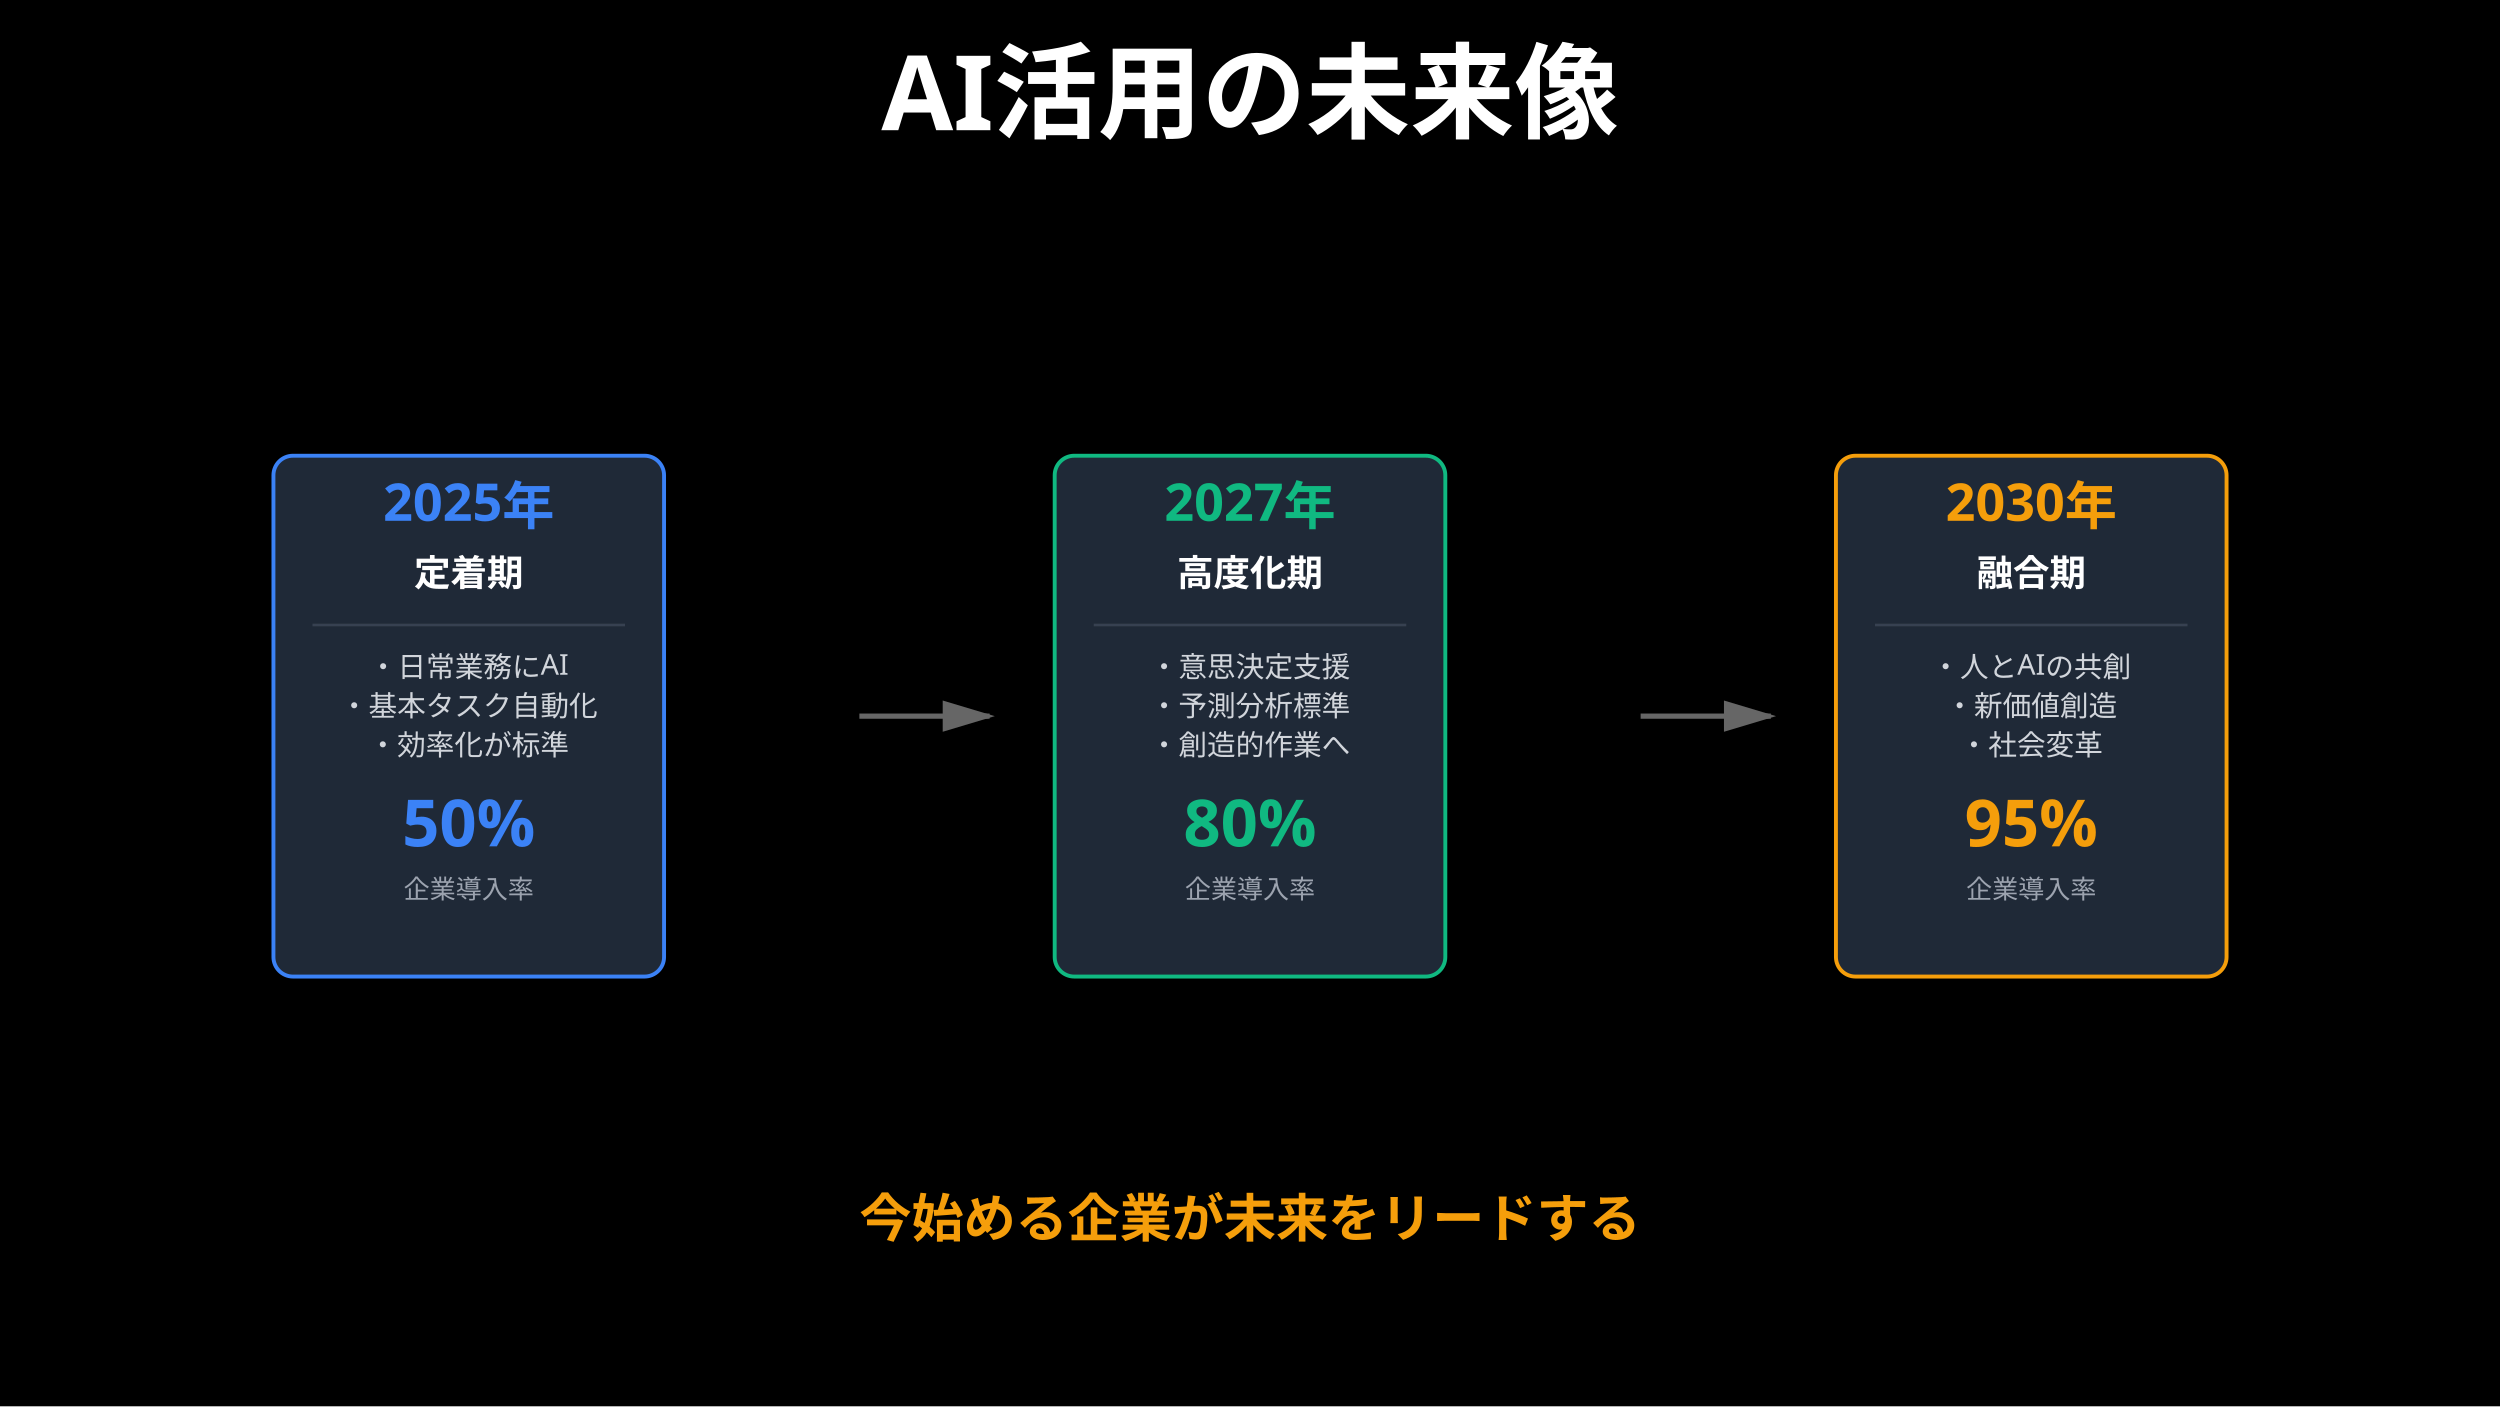
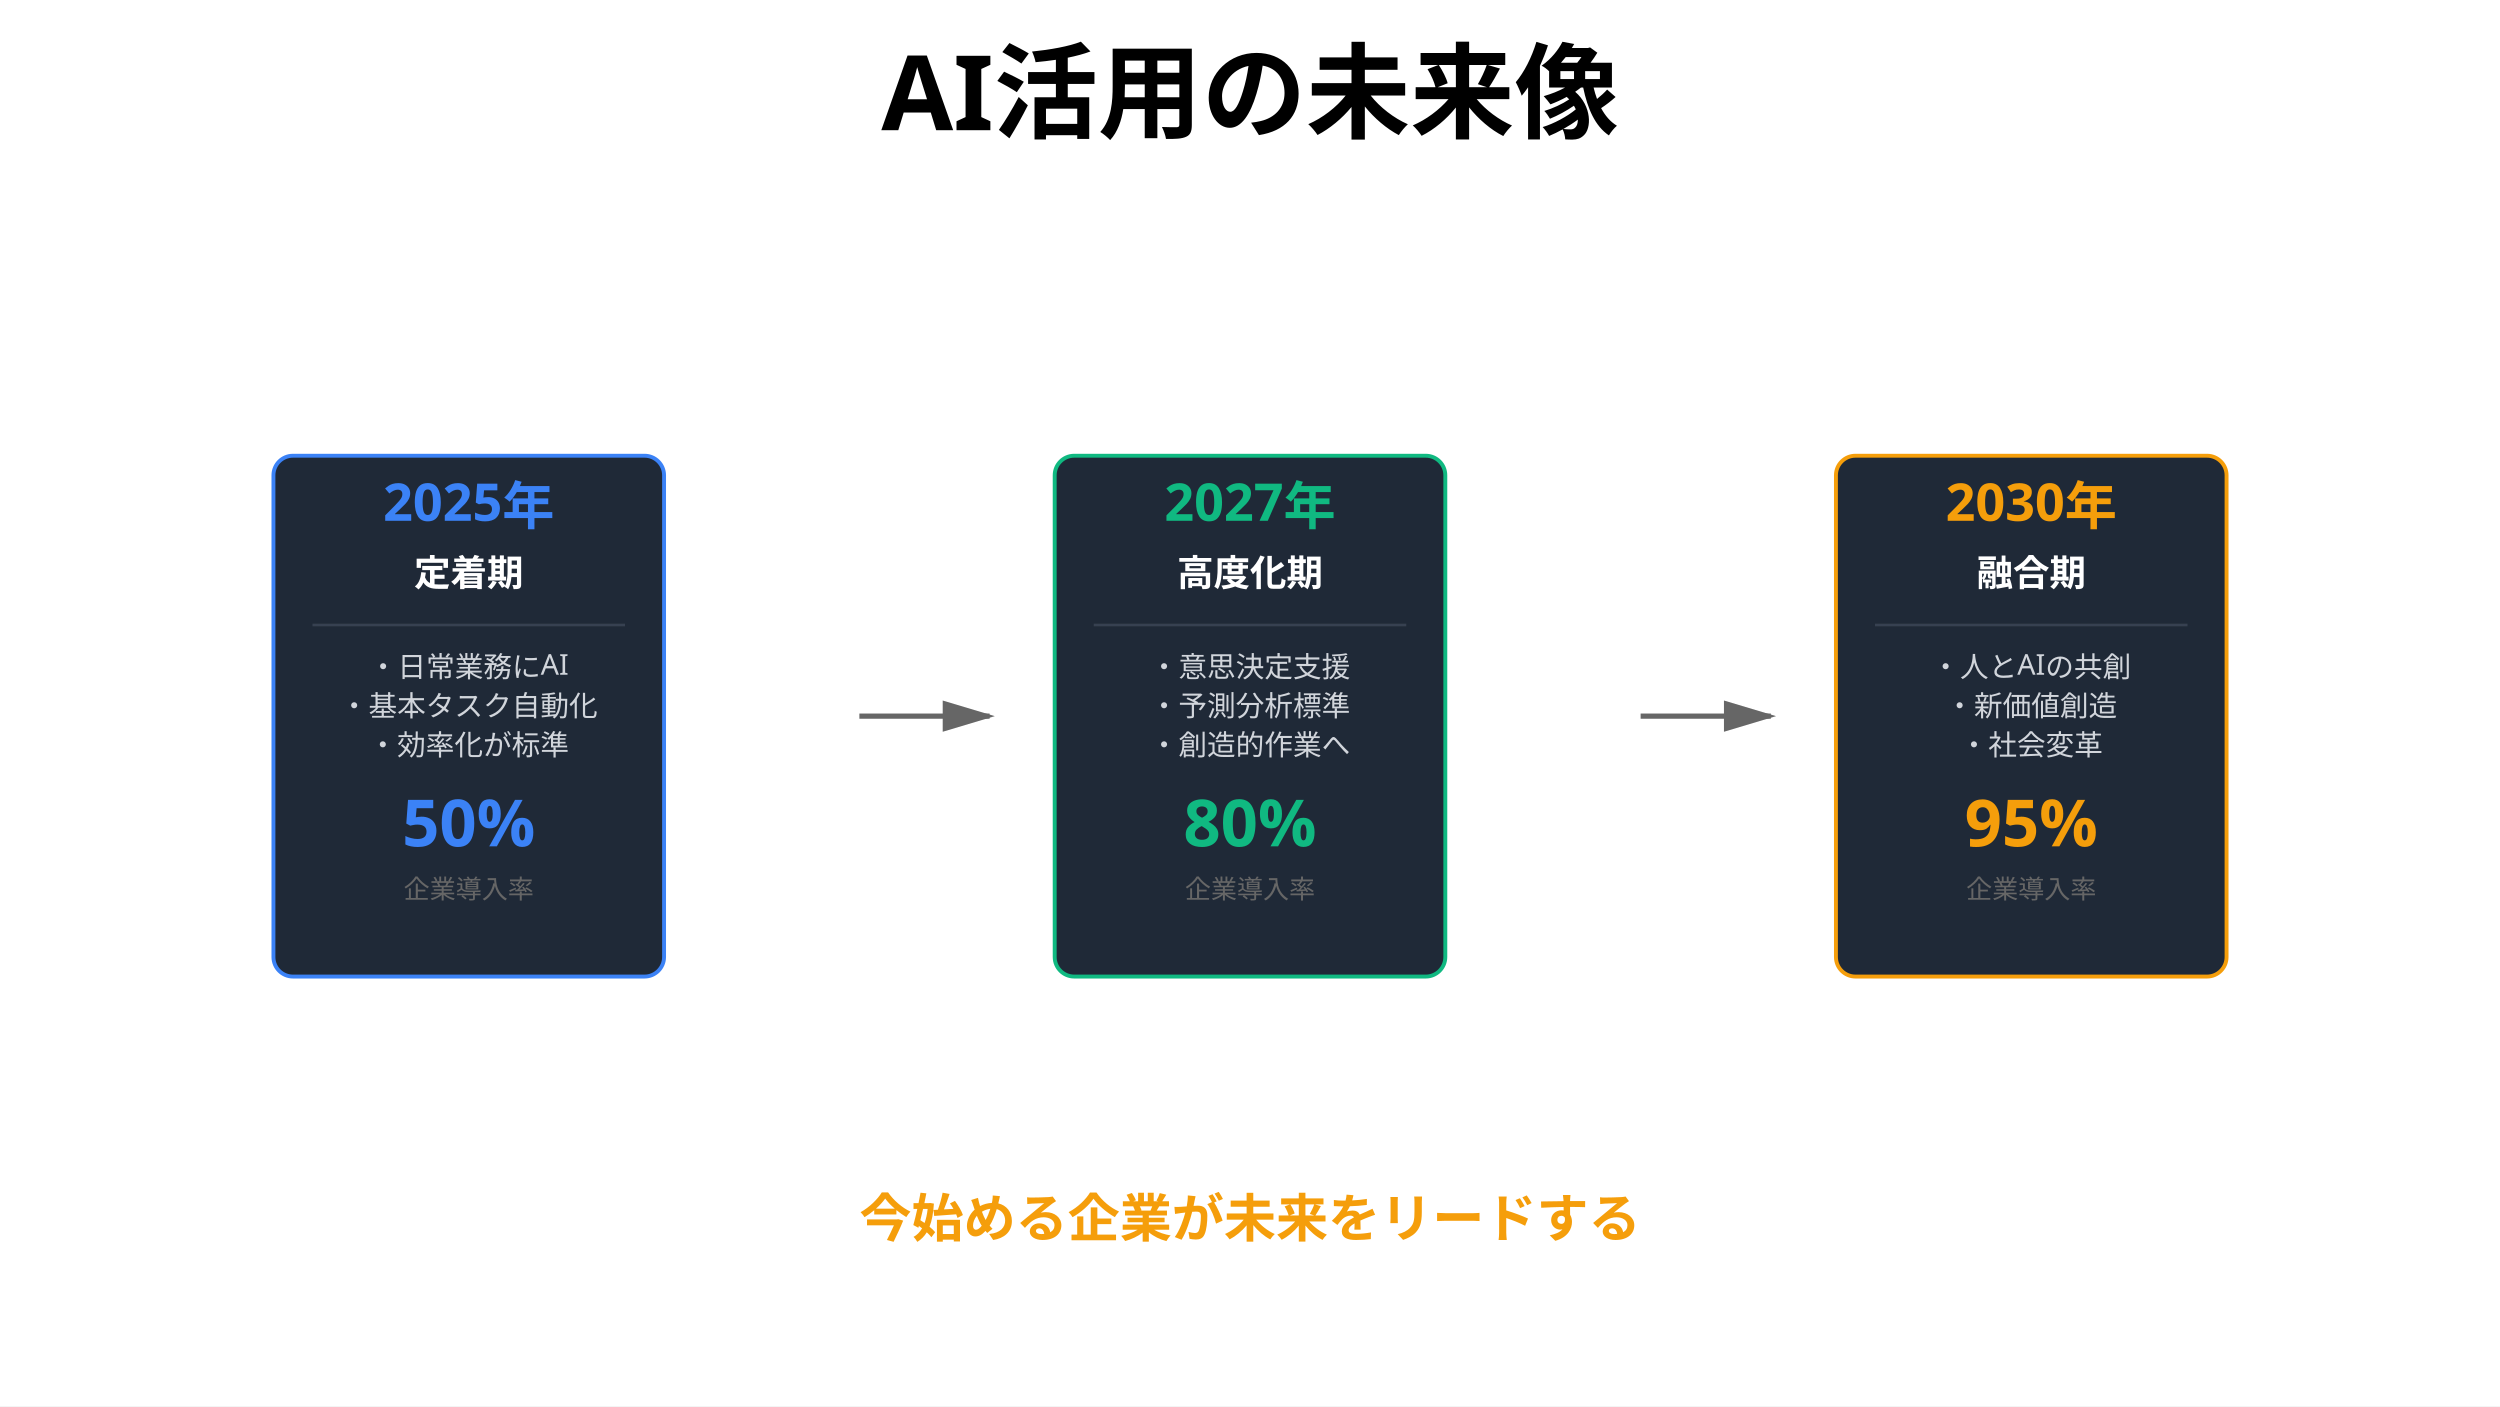
<svg xmlns="http://www.w3.org/2000/svg" viewBox="0 0 1920 1080">
-   <rect width="1920" height="1080" fill="#000000" />
-   <text x="960" y="100" font-family="Noto Sans, Noto Sans JP, sans-serif" font-size="80" font-weight="700" text-anchor="middle" fill="#FFFFFF">
+   <rect width="1920" height="1080" fill="#FFFFFF" />
+   <text x="960" y="100" font-family="Noto Sans, Noto Sans JP, sans-serif" font-size="80" font-weight="700" text-anchor="middle" fill="#000000">
    AI活用の未来像
  </text>
  <g transform="translate(960, 550)">
    <g transform="translate(-600, 0)">
      <rect x="-150" y="-200" width="300" height="400" fill="#1F2937" rx="15" stroke="#3B82F6" stroke-width="3" />
      <text x="0" y="-150" font-family="Noto Sans, Noto Sans JP, sans-serif" font-size="40" font-weight="700" text-anchor="middle" fill="#3B82F6">2025年</text>
      <text x="0" y="-100" font-family="Noto Sans, Noto Sans JP, sans-serif" font-size="28" font-weight="bold" text-anchor="middle" fill="#FFFFFF">定着期</text>
      <line x1="-120" y1="-70" x2="120" y2="-70" stroke="#374151" stroke-width="2" />
      <text x="0" y="-30" font-family="Noto Sans, Noto Sans JP, sans-serif" font-size="22" text-anchor="middle" fill="#D1D5DB">・日常業務にAI</text>
      <text x="0" y="0" font-family="Noto Sans, Noto Sans JP, sans-serif" font-size="22" text-anchor="middle" fill="#D1D5DB">・基本タスク自動化</text>
      <text x="0" y="30" font-family="Noto Sans, Noto Sans JP, sans-serif" font-size="22" text-anchor="middle" fill="#D1D5DB">・効率化が标準</text>
      <text x="0" y="100" font-family="Noto Sans, Noto Sans JP, sans-serif" font-size="50" font-weight="700" text-anchor="middle" fill="#3B82F6">50%</text>
-       <text x="0" y="140" font-family="Noto Sans, Noto Sans JP, sans-serif" font-size="20" text-anchor="middle" fill="#9CA3AF">企業導入率</text>
+       <text x="0" y="140" font-family="Noto Sans, Noto Sans JP, sans-serif" font-size="20" text-anchor="middle" fill="#666666">企業導入率</text>
    </g>
    <g transform="translate(0, 0)">
      <rect x="-150" y="-200" width="300" height="400" fill="#1F2937" rx="15" stroke="#10B981" stroke-width="3" />
      <text x="0" y="-150" font-family="Noto Sans, Noto Sans JP, sans-serif" font-size="40" font-weight="700" text-anchor="middle" fill="#10B981">2027年</text>
      <text x="0" y="-100" font-family="Noto Sans, Noto Sans JP, sans-serif" font-size="28" font-weight="bold" text-anchor="middle" fill="#FFFFFF">高度化期</text>
      <line x1="-120" y1="-70" x2="120" y2="-70" stroke="#374151" stroke-width="2" />
      <text x="0" y="-30" font-family="Noto Sans, Noto Sans JP, sans-serif" font-size="22" text-anchor="middle" fill="#D1D5DB">・意思決定支援</text>
      <text x="0" y="0" font-family="Noto Sans, Noto Sans JP, sans-serif" font-size="22" text-anchor="middle" fill="#D1D5DB">・予測分析標準</text>
      <text x="0" y="30" font-family="Noto Sans, Noto Sans JP, sans-serif" font-size="22" text-anchor="middle" fill="#D1D5DB">・創造的作業へ</text>
      <text x="0" y="100" font-family="Noto Sans, Noto Sans JP, sans-serif" font-size="50" font-weight="700" text-anchor="middle" fill="#10B981">80%</text>
-       <text x="0" y="140" font-family="Noto Sans, Noto Sans JP, sans-serif" font-size="20" text-anchor="middle" fill="#9CA3AF">企業導入率</text>
+       <text x="0" y="140" font-family="Noto Sans, Noto Sans JP, sans-serif" font-size="20" text-anchor="middle" fill="#666666">企業導入率</text>
    </g>
    <g transform="translate(600, 0)">
      <rect x="-150" y="-200" width="300" height="400" fill="#1F2937" rx="15" stroke="#F59E0B" stroke-width="3" />
      <text x="0" y="-150" font-family="Noto Sans, Noto Sans JP, sans-serif" font-size="40" font-weight="700" text-anchor="middle" fill="#F59E0B">2030年</text>
      <text x="0" y="-100" font-family="Noto Sans, Noto Sans JP, sans-serif" font-size="28" font-weight="bold" text-anchor="middle" fill="#FFFFFF">融合期</text>
      <line x1="-120" y1="-70" x2="120" y2="-70" stroke="#374151" stroke-width="2" />
      <text x="0" y="-30" font-family="Noto Sans, Noto Sans JP, sans-serif" font-size="22" text-anchor="middle" fill="#D1D5DB">・人とAIの共創</text>
      <text x="0" y="0" font-family="Noto Sans, Noto Sans JP, sans-serif" font-size="22" text-anchor="middle" fill="#D1D5DB">・新価値創造</text>
      <text x="0" y="30" font-family="Noto Sans, Noto Sans JP, sans-serif" font-size="22" text-anchor="middle" fill="#D1D5DB">・社会変革</text>
      <text x="0" y="100" font-family="Noto Sans, Noto Sans JP, sans-serif" font-size="50" font-weight="700" text-anchor="middle" fill="#F59E0B">95%</text>
-       <text x="0" y="140" font-family="Noto Sans, Noto Sans JP, sans-serif" font-size="20" text-anchor="middle" fill="#9CA3AF">企業導入率</text>
+       <text x="0" y="140" font-family="Noto Sans, Noto Sans JP, sans-serif" font-size="20" text-anchor="middle" fill="#666666">企業導入率</text>
    </g>
    <path d="M -300 0 L -200 0" stroke="#666666" stroke-width="4" fill="none" marker-end="url(#arrowhead8)" />
    <path d="M 300 0 L 400 0" stroke="#666666" stroke-width="4" fill="none" marker-end="url(#arrowhead8)" />
  </g>
  <defs>
    <marker id="arrowhead8" markerWidth="10" markerHeight="10" refX="9" refY="3" orient="auto">
      <polygon points="0 0, 10 3, 0 6" fill="#666666" />
    </marker>
  </defs>
  <text x="960" y="950" font-family="Noto Sans, Noto Sans JP, sans-serif" font-size="40" font-weight="bold" text-anchor="middle" fill="#F59E0B">
    今始める企業が未来をリードする
  </text>
</svg>
